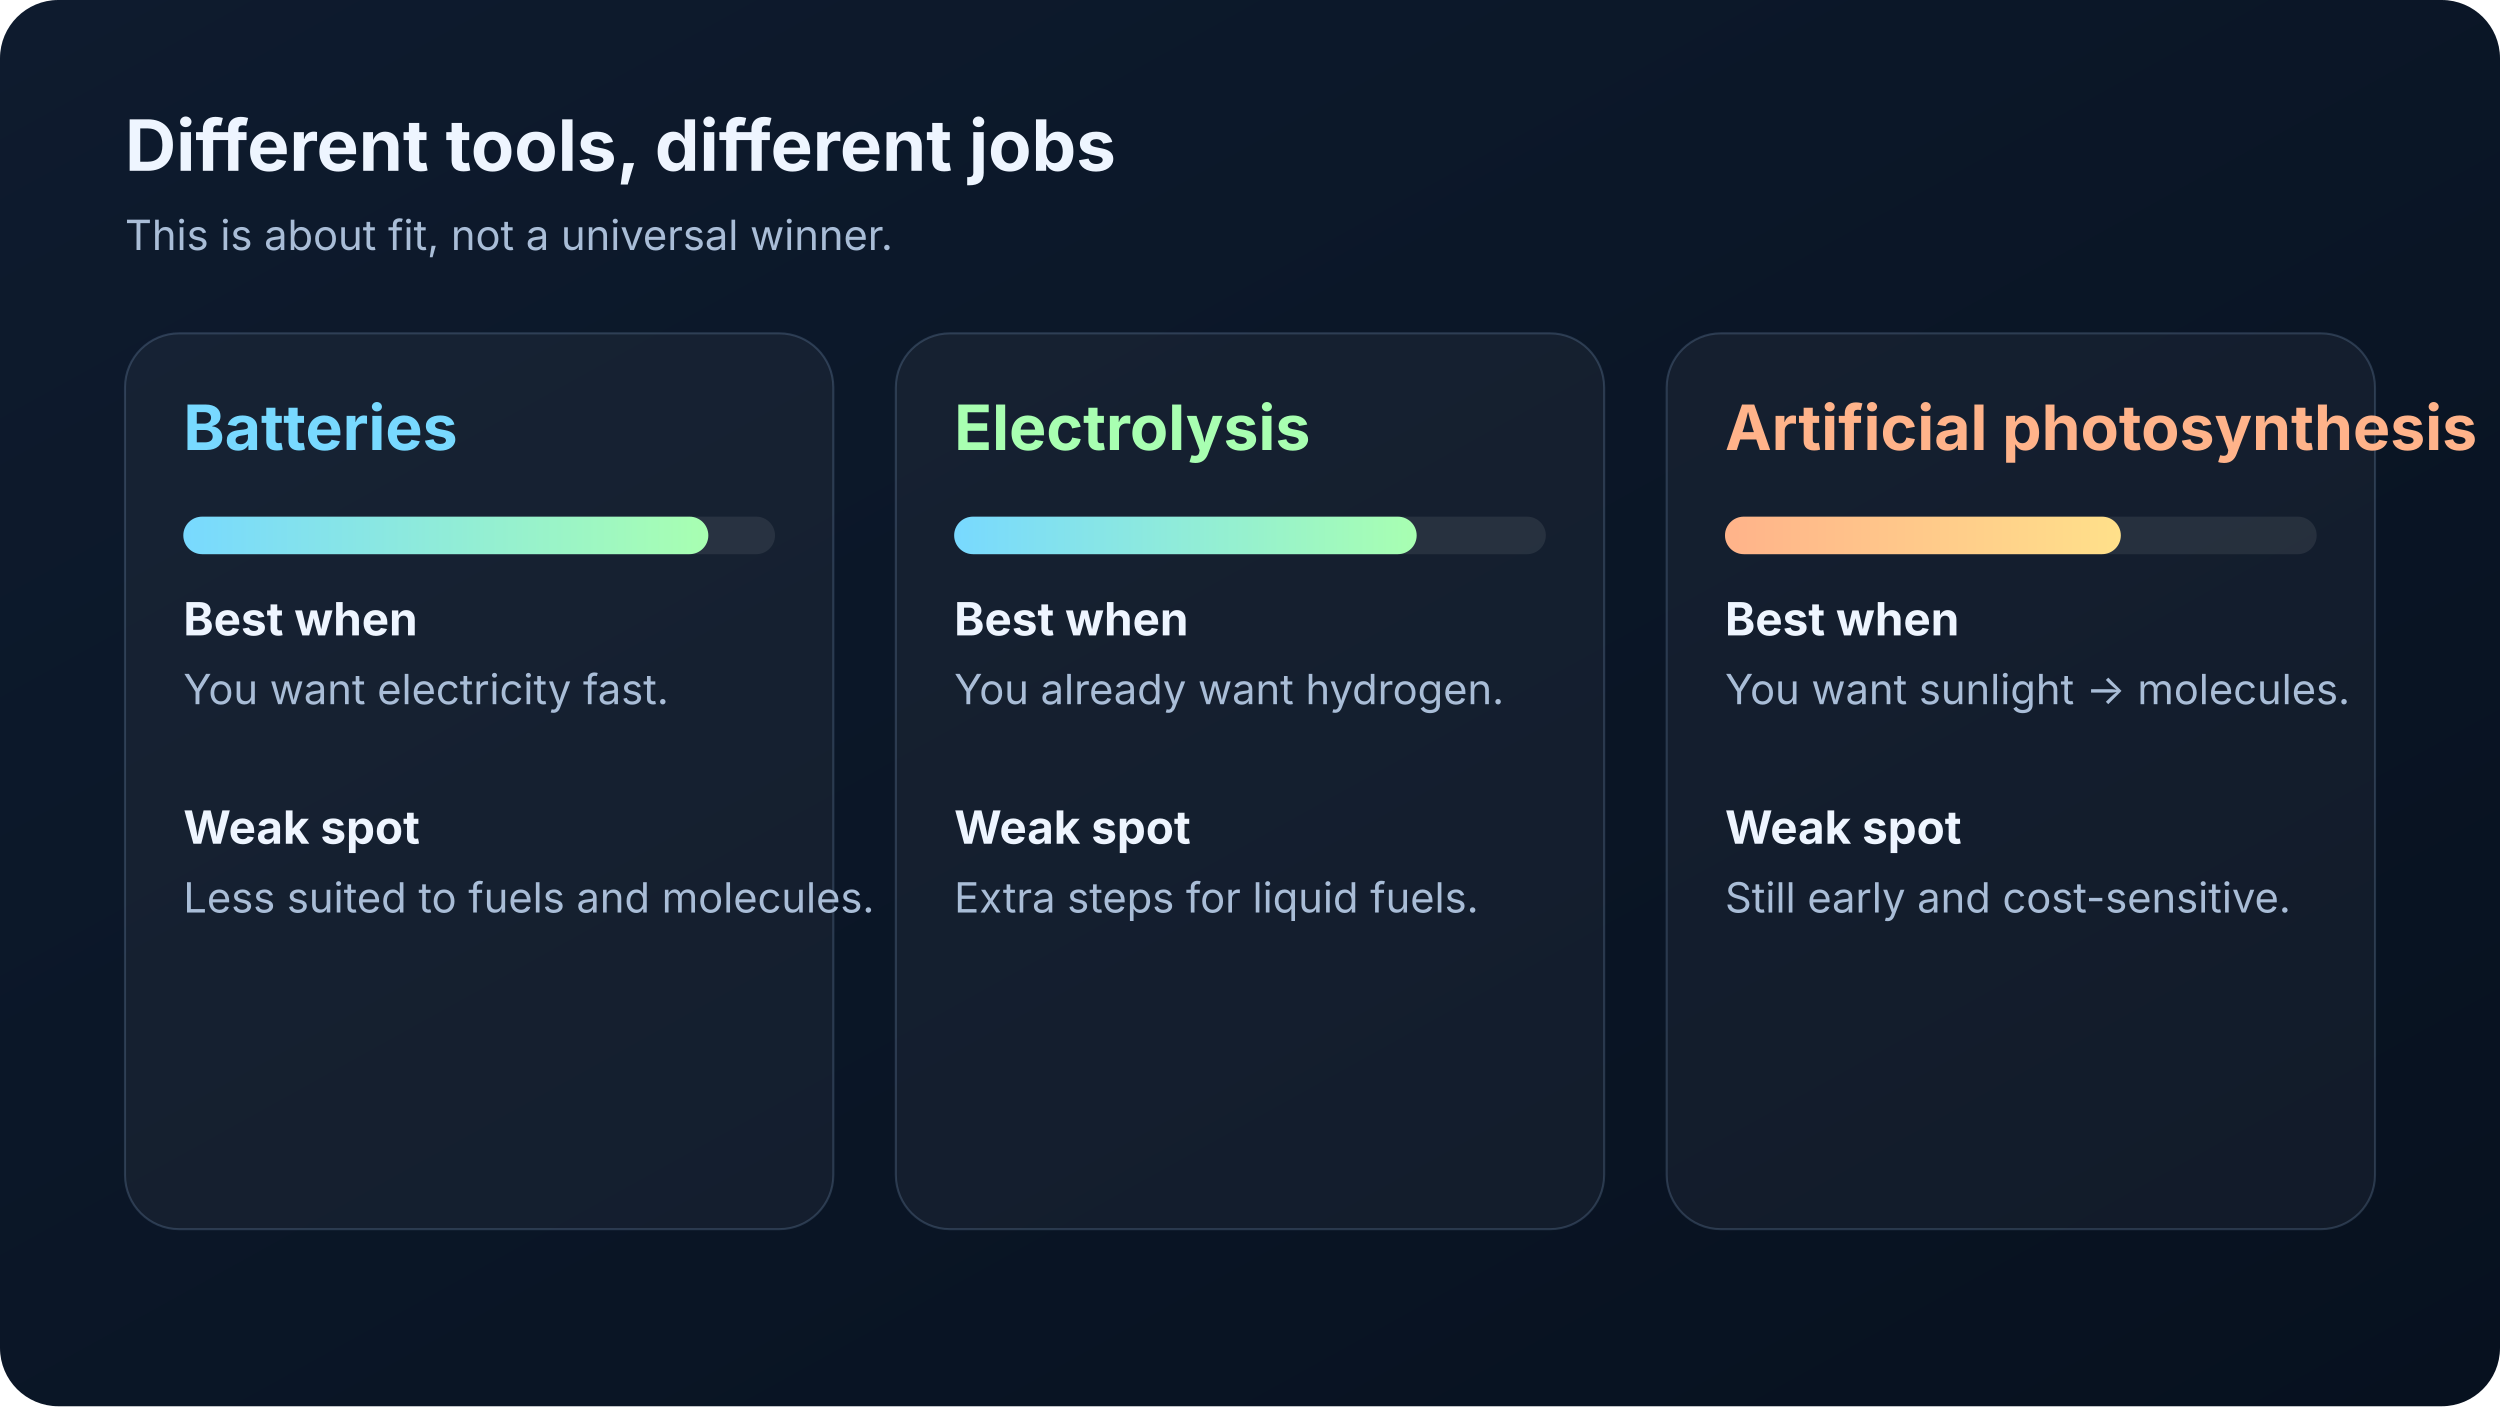
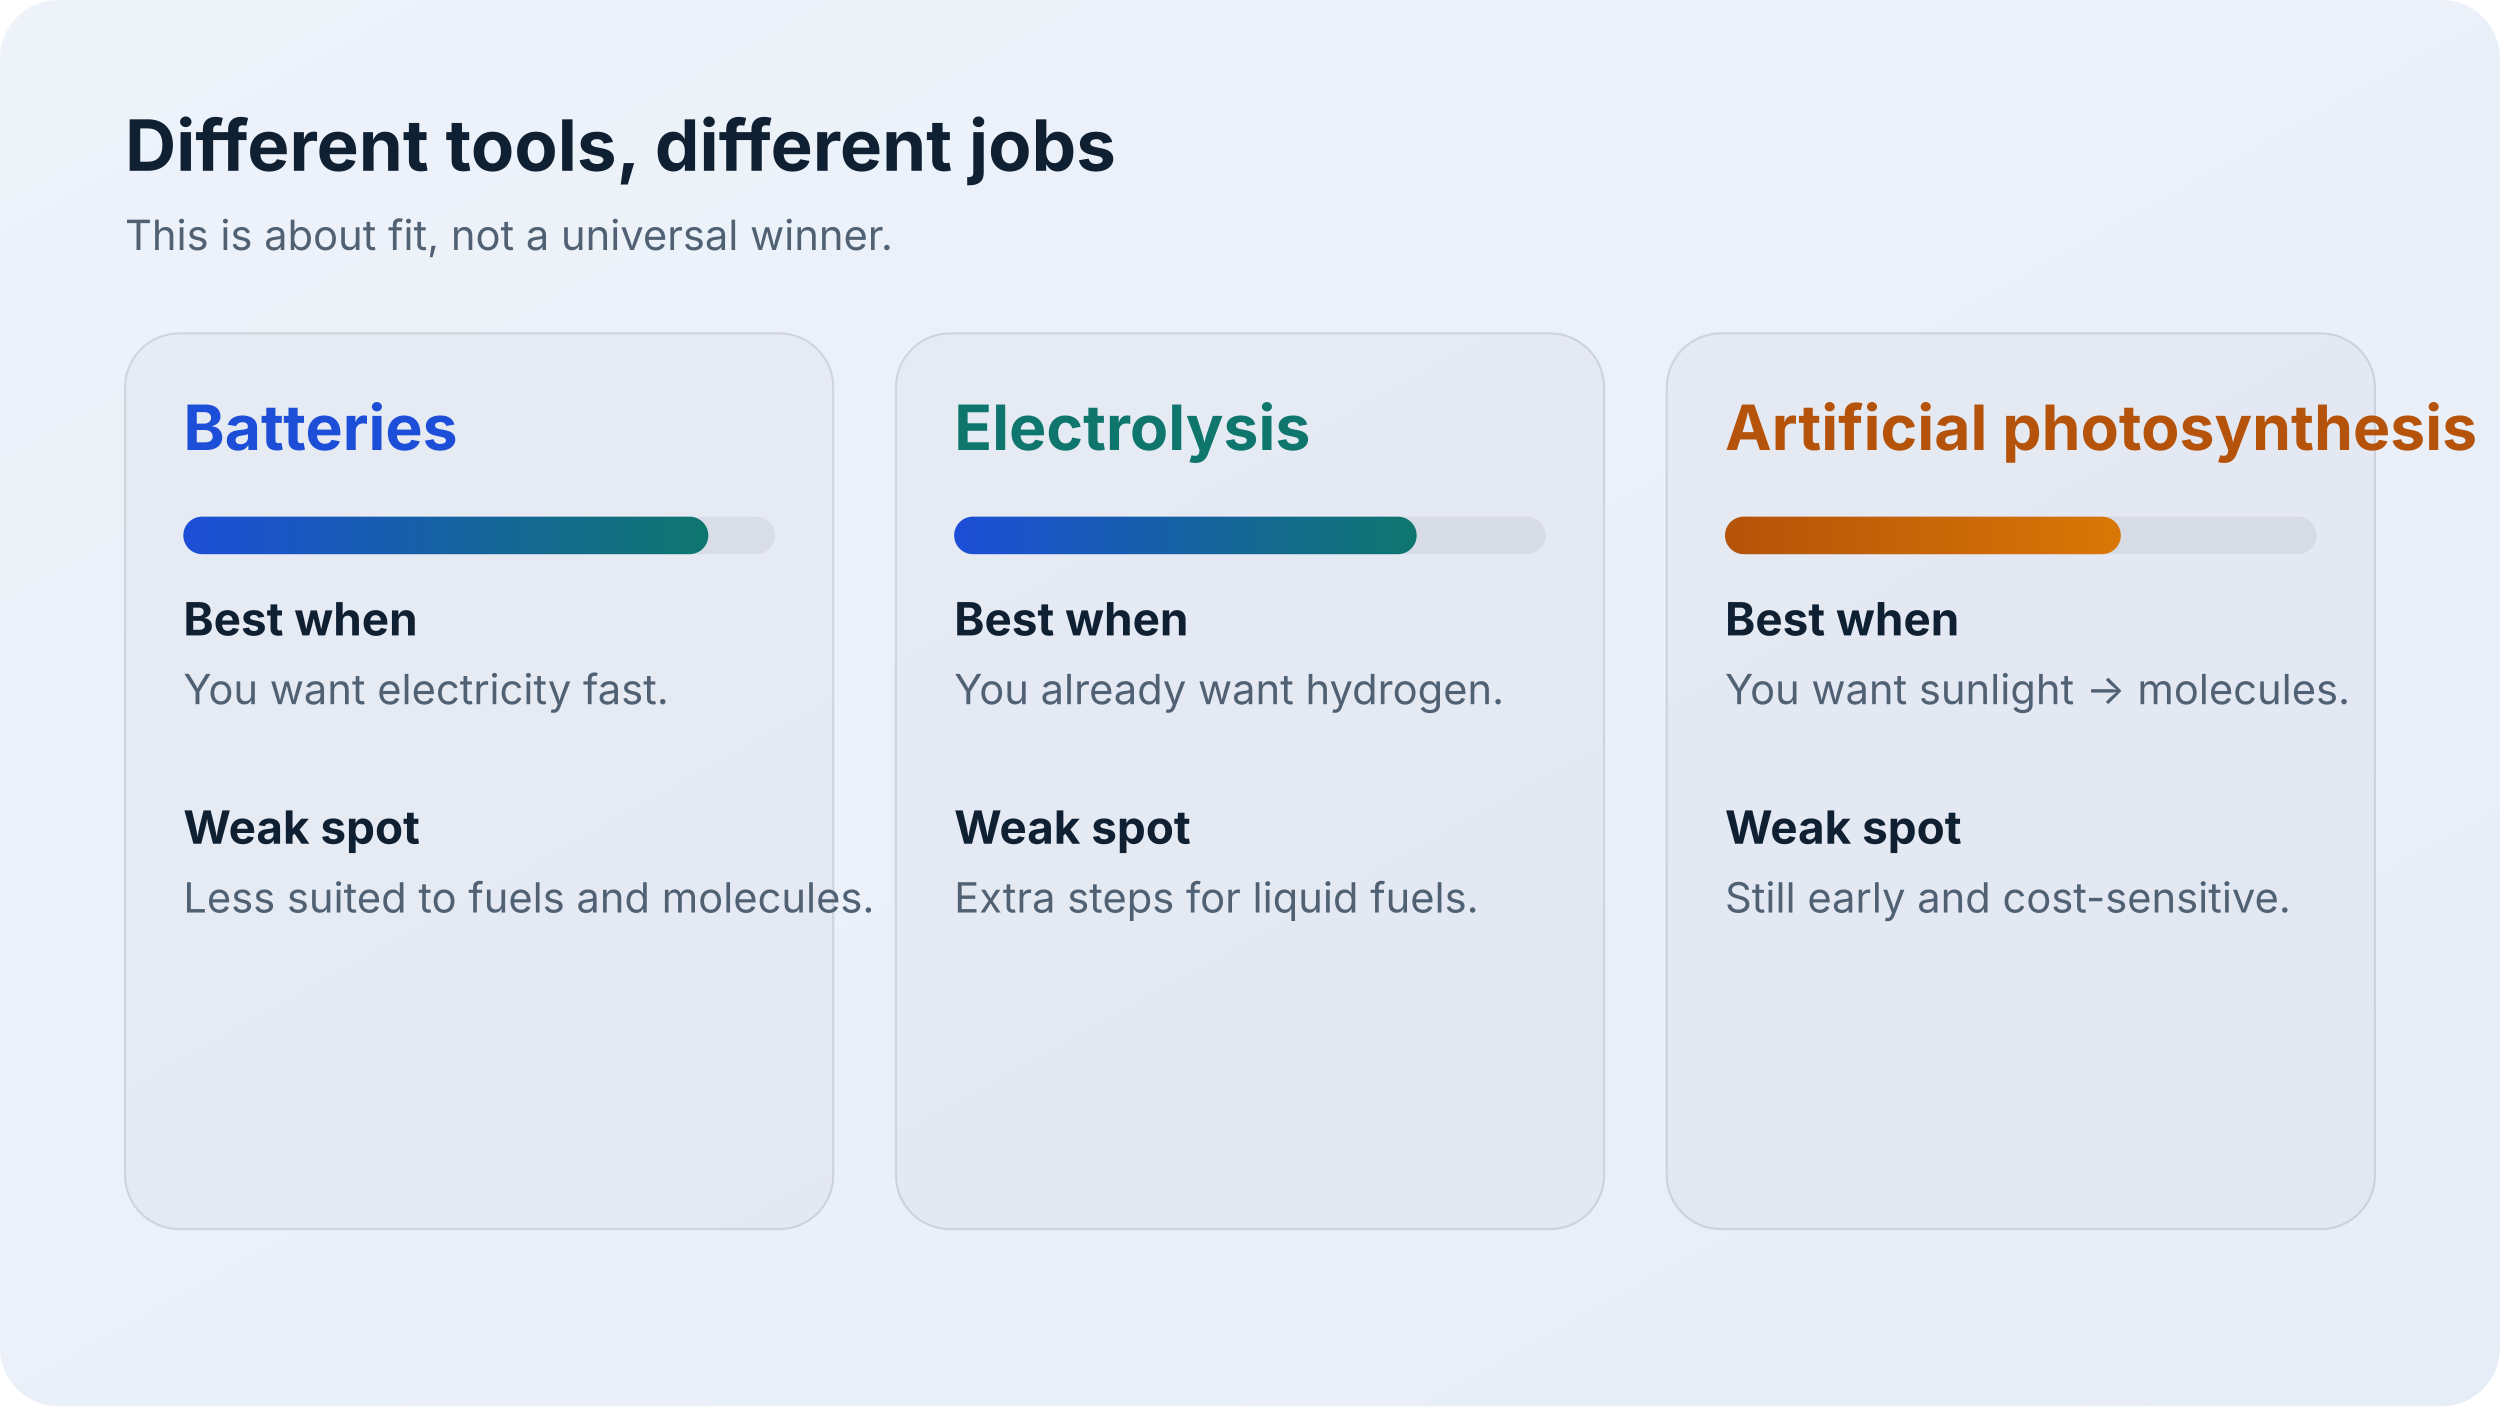
<svg xmlns="http://www.w3.org/2000/svg" viewBox="0 0 1200 675" role="img" aria-labelledby="title desc">
  <defs>
    <linearGradient id="bg" x1="0" x2="1" y1="0" y2="1">
-       <stop offset="0%" stop-color="#0e1b2e" />
-       <stop offset="100%" stop-color="#07111f" />
+       <stop offset="0%" stop-color="#eef3fa" />
+       <stop offset="100%" stop-color="#e7edf7" />
    </linearGradient>
    <linearGradient id="bar1" x1="0" x2="1">
-       <stop offset="0%" stop-color="#78d9ff" />
-       <stop offset="100%" stop-color="#a8ffb1" />
+       <stop offset="0%" stop-color="#1d4ed8" />
+       <stop offset="100%" stop-color="#0f766e" />
    </linearGradient>
    <linearGradient id="bar2" x1="0" x2="1">
-       <stop offset="0%" stop-color="#ffb38a" />
-       <stop offset="100%" stop-color="#ffe08a" />
+       <stop offset="0%" stop-color="#b45309" />
+       <stop offset="100%" stop-color="#d97706" />
    </linearGradient>
  </defs>
  <rect width="1200" height="675" rx="28" fill="url(#bg)" />
-   <text x="60" y="82" fill="#eef5ff" font-family="Inter, system-ui, sans-serif" font-size="34" font-weight="700">Different tools, different jobs</text>
-   <text x="60" y="120" fill="#a9bdd7" font-family="Inter, system-ui, sans-serif" font-size="20">This is about fit, not a universal winner.</text>
+   <text x="60" y="82" fill="#102033" font-family="Inter, system-ui, sans-serif" font-size="34" font-weight="700">Different tools, different jobs</text>
+   <text x="60" y="120" fill="#506174" font-family="Inter, system-ui, sans-serif" font-size="20">This is about fit, not a universal winner.</text>
  <g transform="translate(60,160)">
-     <rect width="340" height="430" rx="26" fill="rgba(255,255,255,0.04)" stroke="rgba(173,213,255,0.18)" />
-     <text x="28" y="56" fill="#78d9ff" font-family="Inter, system-ui, sans-serif" font-size="30" font-weight="700">Batteries</text>
-     <rect x="28" y="88" width="284" height="18" rx="9" fill="rgba(255,255,255,0.08)" />
+     <rect width="340" height="430" rx="26" fill="rgba(15,23,42,0.03)" stroke="rgba(15,23,42,0.12)" />
+     <text x="28" y="56" fill="#1d4ed8" font-family="Inter, system-ui, sans-serif" font-size="30" font-weight="700">Batteries</text>
+     <rect x="28" y="88" width="284" height="18" rx="9" fill="rgba(15,23,42,0.06)" />
    <rect x="28" y="88" width="252" height="18" rx="9" fill="url(#bar1)" />
-     <text x="28" y="145" fill="#eef5ff" font-family="Inter, system-ui, sans-serif" font-size="22" font-weight="700">Best when</text>
-     <text x="28" y="178" fill="#a9bdd7" font-family="Inter, system-ui, sans-serif" font-size="20">You want electricity fast.</text>
-     <text x="28" y="245" fill="#eef5ff" font-family="Inter, system-ui, sans-serif" font-size="22" font-weight="700">Weak spot</text>
-     <text x="28" y="278" fill="#a9bdd7" font-family="Inter, system-ui, sans-serif" font-size="20">Less suited to fuels and molecules.</text>
+     <text x="28" y="145" fill="#102033" font-family="Inter, system-ui, sans-serif" font-size="22" font-weight="700">Best when</text>
+     <text x="28" y="178" fill="#506174" font-family="Inter, system-ui, sans-serif" font-size="20">You want electricity fast.</text>
+     <text x="28" y="245" fill="#102033" font-family="Inter, system-ui, sans-serif" font-size="22" font-weight="700">Weak spot</text>
+     <text x="28" y="278" fill="#506174" font-family="Inter, system-ui, sans-serif" font-size="20">Less suited to fuels and molecules.</text>
  </g>
  <g transform="translate(430,160)">
-     <rect width="340" height="430" rx="26" fill="rgba(255,255,255,0.04)" stroke="rgba(173,213,255,0.18)" />
-     <text x="28" y="56" fill="#a8ffb1" font-family="Inter, system-ui, sans-serif" font-size="30" font-weight="700">Electrolysis</text>
-     <rect x="28" y="88" width="284" height="18" rx="9" fill="rgba(255,255,255,0.08)" />
+     <rect width="340" height="430" rx="26" fill="rgba(15,23,42,0.03)" stroke="rgba(15,23,42,0.12)" />
+     <text x="28" y="56" fill="#0f766e" font-family="Inter, system-ui, sans-serif" font-size="30" font-weight="700">Electrolysis</text>
+     <rect x="28" y="88" width="284" height="18" rx="9" fill="rgba(15,23,42,0.06)" />
    <rect x="28" y="88" width="222" height="18" rx="9" fill="url(#bar1)" />
-     <text x="28" y="145" fill="#eef5ff" font-family="Inter, system-ui, sans-serif" font-size="22" font-weight="700">Best when</text>
-     <text x="28" y="178" fill="#a9bdd7" font-family="Inter, system-ui, sans-serif" font-size="20">You already want hydrogen.</text>
-     <text x="28" y="245" fill="#eef5ff" font-family="Inter, system-ui, sans-serif" font-size="22" font-weight="700">Weak spot</text>
-     <text x="28" y="278" fill="#a9bdd7" font-family="Inter, system-ui, sans-serif" font-size="20">Extra steps for liquid fuels.</text>
+     <text x="28" y="145" fill="#102033" font-family="Inter, system-ui, sans-serif" font-size="22" font-weight="700">Best when</text>
+     <text x="28" y="178" fill="#506174" font-family="Inter, system-ui, sans-serif" font-size="20">You already want hydrogen.</text>
+     <text x="28" y="245" fill="#102033" font-family="Inter, system-ui, sans-serif" font-size="22" font-weight="700">Weak spot</text>
+     <text x="28" y="278" fill="#506174" font-family="Inter, system-ui, sans-serif" font-size="20">Extra steps for liquid fuels.</text>
  </g>
  <g transform="translate(800,160)">
-     <rect width="340" height="430" rx="26" fill="rgba(255,255,255,0.04)" stroke="rgba(173,213,255,0.18)" />
-     <text x="28" y="56" fill="#ffb38a" font-family="Inter, system-ui, sans-serif" font-size="30" font-weight="700">Artificial photosynthesis</text>
-     <rect x="28" y="88" width="284" height="18" rx="9" fill="rgba(255,255,255,0.08)" />
+     <rect width="340" height="430" rx="26" fill="rgba(15,23,42,0.03)" stroke="rgba(15,23,42,0.12)" />
+     <text x="28" y="56" fill="#b45309" font-family="Inter, system-ui, sans-serif" font-size="30" font-weight="700">Artificial photosynthesis</text>
+     <rect x="28" y="88" width="284" height="18" rx="9" fill="rgba(15,23,42,0.06)" />
    <rect x="28" y="88" width="190" height="18" rx="9" fill="url(#bar2)" />
-     <text x="28" y="145" fill="#eef5ff" font-family="Inter, system-ui, sans-serif" font-size="22" font-weight="700">Best when</text>
-     <text x="28" y="178" fill="#a9bdd7" font-family="Inter, system-ui, sans-serif" font-size="20">You want sunlight → molecules.</text>
-     <text x="28" y="245" fill="#eef5ff" font-family="Inter, system-ui, sans-serif" font-size="22" font-weight="700">Weak spot</text>
-     <text x="28" y="278" fill="#a9bdd7" font-family="Inter, system-ui, sans-serif" font-size="20">Still early and cost-sensitive.</text>
+     <text x="28" y="145" fill="#102033" font-family="Inter, system-ui, sans-serif" font-size="22" font-weight="700">Best when</text>
+     <text x="28" y="178" fill="#506174" font-family="Inter, system-ui, sans-serif" font-size="20">You want sunlight → molecules.</text>
+     <text x="28" y="245" fill="#102033" font-family="Inter, system-ui, sans-serif" font-size="22" font-weight="700">Weak spot</text>
+     <text x="28" y="278" fill="#506174" font-family="Inter, system-ui, sans-serif" font-size="20">Still early and cost-sensitive.</text>
  </g>
</svg>
